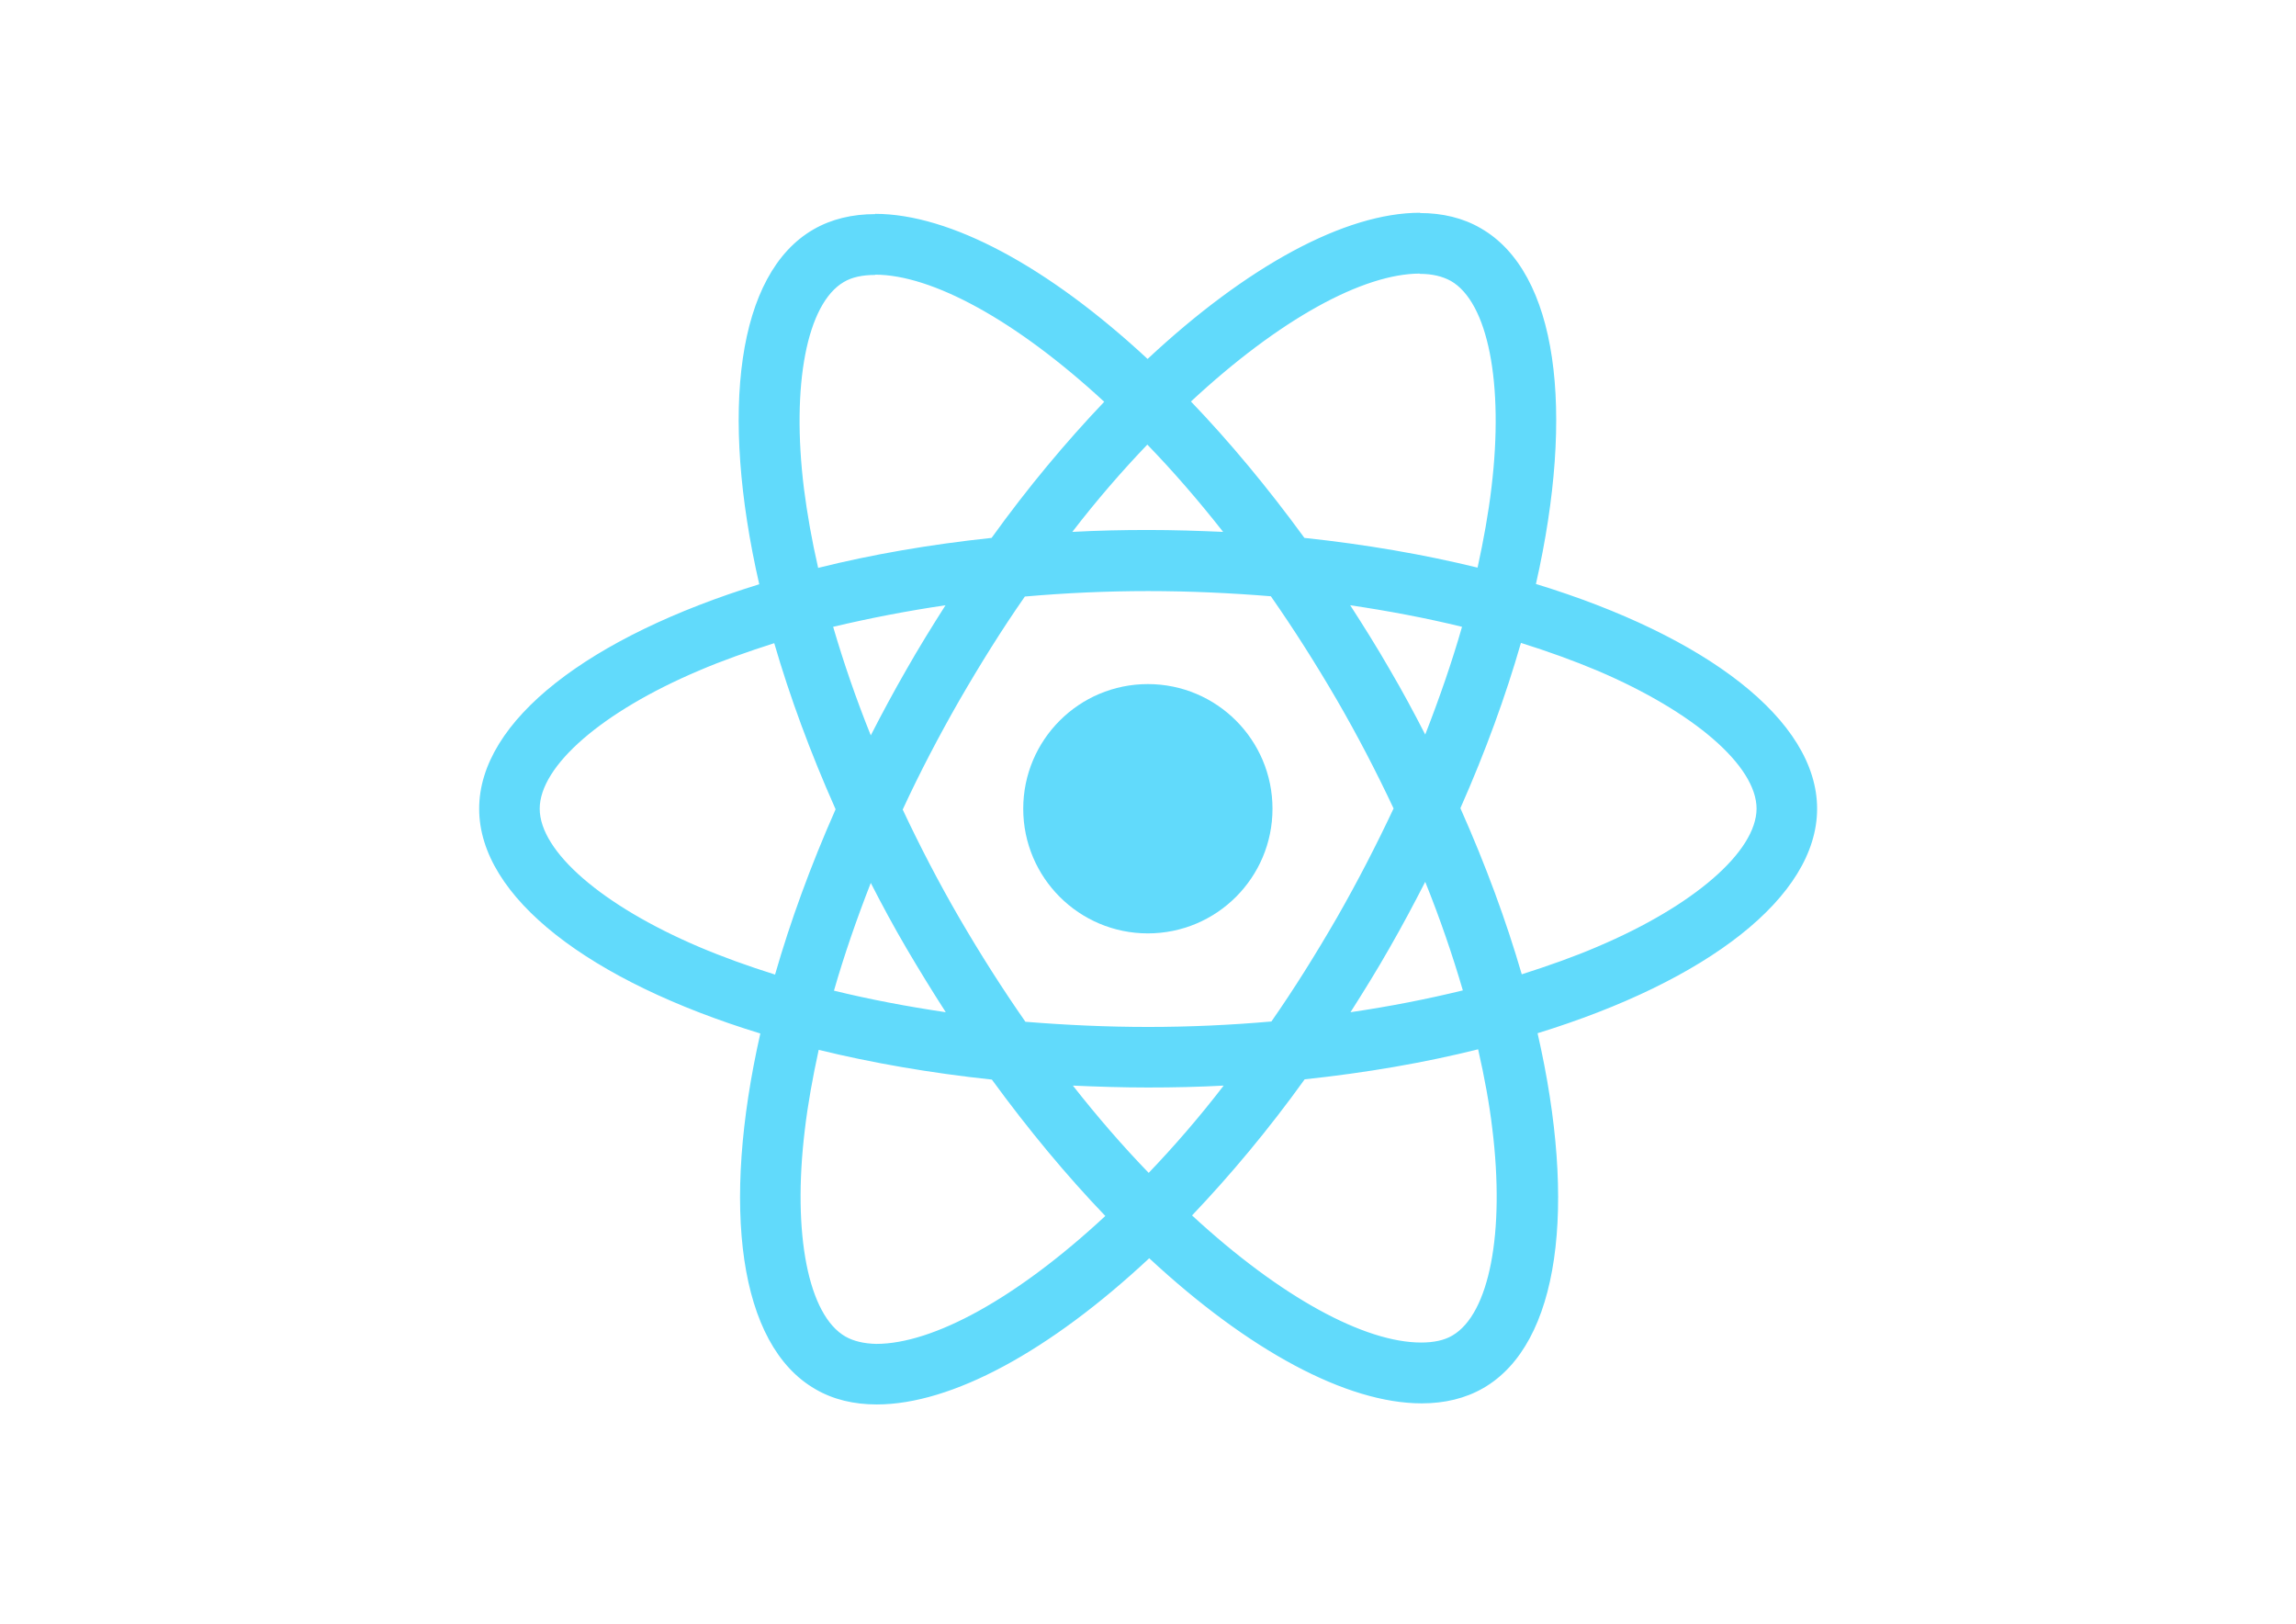
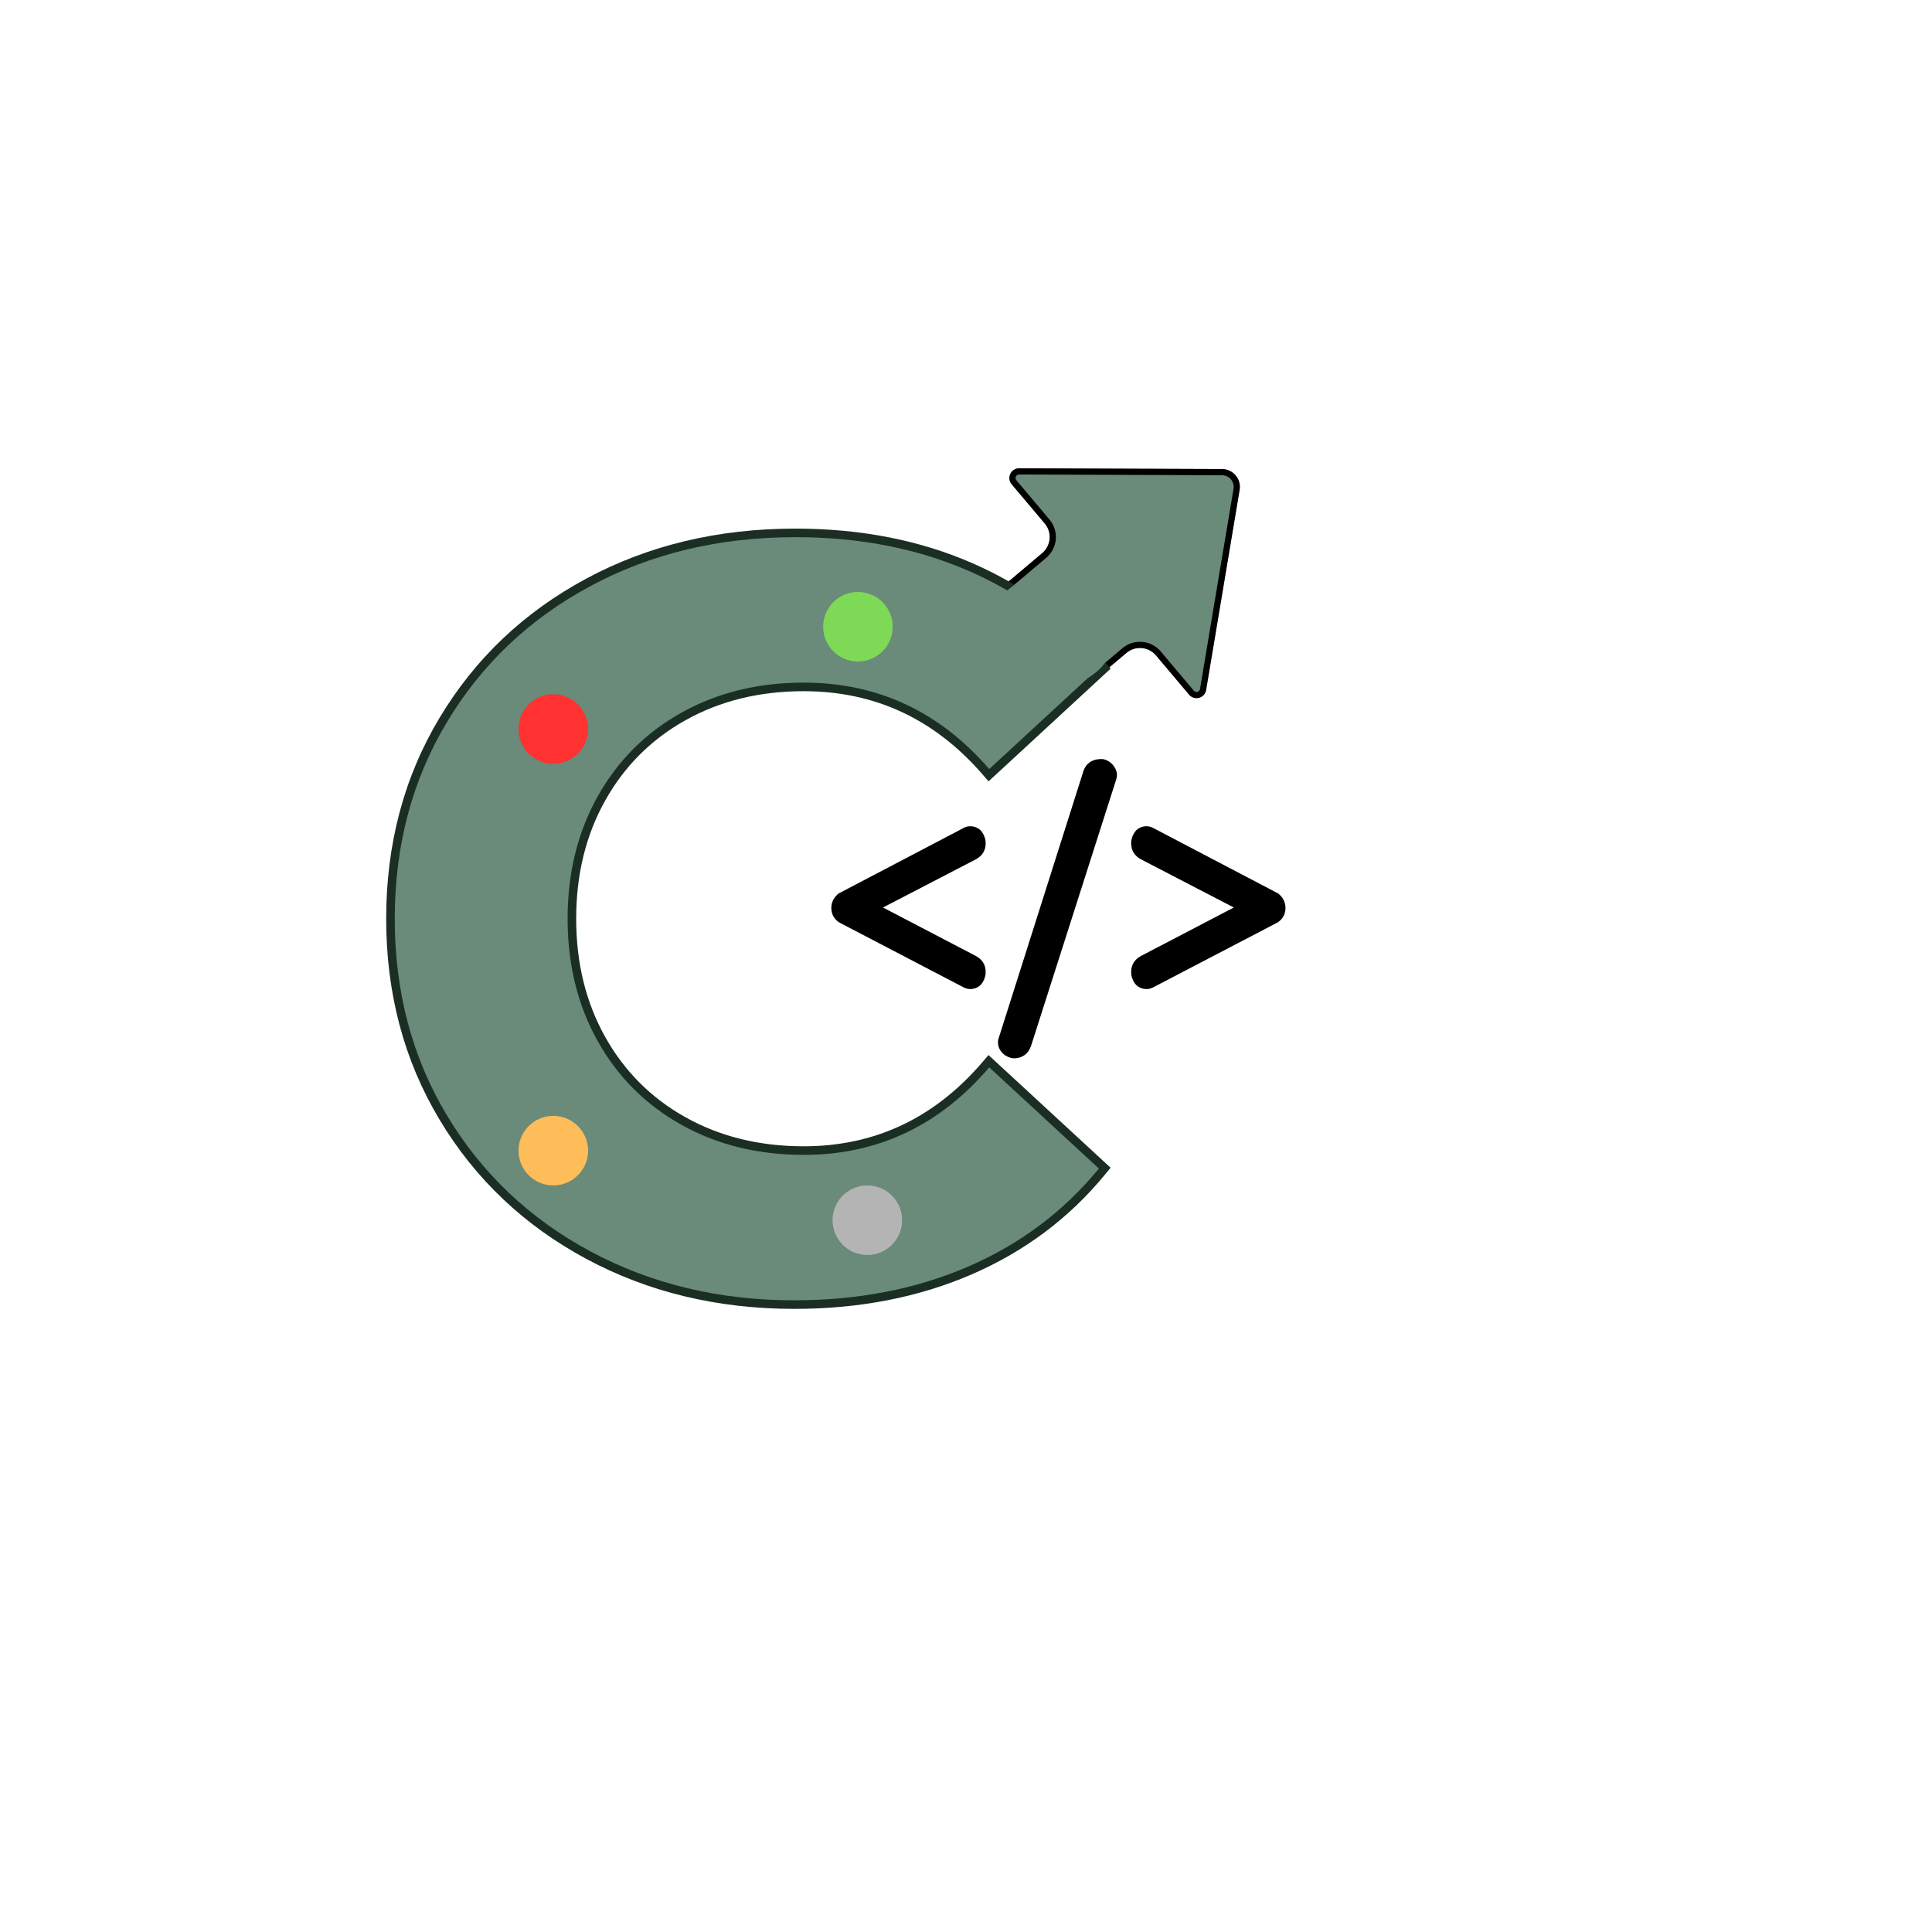
- <svg xmlns="http://www.w3.org/2000/svg" viewBox="0 0 841.9 595.3">
-   <g fill="#61DAFB">
-     <path d="M666.3 296.5c0-32.5-40.7-63.3-103.1-82.4 14.4-63.6 8-114.2-20.2-130.4-6.5-3.8-14.1-5.6-22.4-5.6v22.3c4.6 0 8.3.9 11.4 2.6 13.6 7.8 19.5 37.5 14.9 75.7-1.1 9.4-2.9 19.3-5.1 29.4-19.6-4.8-41-8.5-63.5-10.9-13.5-18.5-27.5-35.3-41.6-50 32.6-30.3 63.2-46.9 84-46.9V78c-27.5 0-63.5 19.6-99.9 53.6-36.4-33.8-72.4-53.2-99.9-53.2v22.3c20.7 0 51.4 16.5 84 46.6-14 14.7-28 31.4-41.3 49.9-22.6 2.4-44 6.1-63.6 11-2.3-10-4-19.7-5.2-29-4.7-38.2 1.1-67.9 14.6-75.8 3-1.8 6.9-2.6 11.5-2.6V78.5c-8.4 0-16 1.8-22.6 5.6-28.1 16.2-34.4 66.7-19.9 130.1-62.2 19.2-102.7 49.9-102.7 82.3 0 32.5 40.7 63.3 103.1 82.4-14.4 63.6-8 114.2 20.2 130.4 6.5 3.8 14.1 5.6 22.5 5.6 27.5 0 63.5-19.6 99.9-53.6 36.4 33.8 72.4 53.2 99.9 53.2 8.4 0 16-1.8 22.6-5.6 28.1-16.2 34.4-66.7 19.9-130.1 62-19.1 102.5-49.9 102.5-82.3zm-130.2-66.7c-3.7 12.9-8.3 26.2-13.5 39.5-4.1-8-8.4-16-13.1-24-4.6-8-9.5-15.8-14.4-23.4 14.2 2.1 27.9 4.7 41 7.9zm-45.8 106.5c-7.8 13.5-15.8 26.3-24.1 38.2-14.9 1.3-30 2-45.2 2-15.1 0-30.2-.7-45-1.9-8.3-11.9-16.4-24.6-24.2-38-7.6-13.1-14.5-26.4-20.8-39.8 6.2-13.4 13.2-26.8 20.7-39.9 7.8-13.5 15.8-26.3 24.1-38.2 14.9-1.3 30-2 45.2-2 15.1 0 30.2.7 45 1.9 8.3 11.9 16.4 24.6 24.2 38 7.6 13.1 14.5 26.4 20.8 39.8-6.3 13.4-13.2 26.8-20.7 39.9zm32.3-13c5.4 13.4 10 26.8 13.8 39.8-13.1 3.2-26.9 5.9-41.2 8 4.9-7.7 9.8-15.6 14.4-23.7 4.6-8 8.9-16.1 13-24.1zM421.2 430c-9.3-9.6-18.6-20.3-27.8-32 9 .4 18.2.7 27.5.7 9.4 0 18.7-.2 27.8-.7-9 11.7-18.3 22.4-27.5 32zm-74.4-58.9c-14.2-2.1-27.9-4.7-41-7.9 3.7-12.9 8.3-26.2 13.5-39.5 4.1 8 8.4 16 13.1 24 4.7 8 9.5 15.8 14.4 23.4zM420.7 163c9.3 9.6 18.6 20.3 27.8 32-9-.4-18.2-.7-27.5-.7-9.4 0-18.7.2-27.8.7 9-11.7 18.3-22.4 27.5-32zm-74 58.9c-4.9 7.7-9.8 15.6-14.4 23.7-4.6 8-8.9 16-13 24-5.4-13.4-10-26.8-13.8-39.8 13.1-3.1 26.9-5.8 41.2-7.9zm-90.5 125.2c-35.4-15.1-58.3-34.9-58.3-50.6 0-15.7 22.9-35.6 58.3-50.6 8.6-3.7 18-7 27.7-10.1 5.7 19.6 13.2 40 22.5 60.9-9.2 20.8-16.6 41.1-22.2 60.6-9.9-3.1-19.3-6.5-28-10.2zM310 490c-13.6-7.8-19.5-37.5-14.9-75.7 1.1-9.4 2.9-19.3 5.1-29.4 19.6 4.8 41 8.5 63.5 10.9 13.5 18.5 27.5 35.3 41.6 50-32.6 30.3-63.2 46.9-84 46.9-4.5-.1-8.3-1-11.3-2.7zm237.2-76.2c4.7 38.2-1.1 67.9-14.6 75.8-3 1.8-6.9 2.6-11.5 2.6-20.7 0-51.4-16.5-84-46.6 14-14.7 28-31.4 41.3-49.9 22.6-2.4 44-6.1 63.6-11 2.3 10.1 4.1 19.8 5.2 29.1zm38.5-66.7c-8.6 3.7-18 7-27.7 10.1-5.7-19.6-13.2-40-22.5-60.9 9.2-20.8 16.6-41.1 22.2-60.6 9.9 3.1 19.3 6.5 28.1 10.2 35.4 15.1 58.3 34.9 58.3 50.6-.1 15.7-23 35.6-58.4 50.6zM320.8 78.4z" />
-     <circle cx="420.9" cy="296.5" r="45.7" />
-     <path d="M520.5 78.1z" />
+ <svg xmlns="http://www.w3.org/2000/svg" width="1563" zoomAndPan="magnify" viewBox="0 0 1172.25 1172.25" height="1563" preserveAspectRatio="xMidYMid meet" version="1.0">
+   <defs>
+     <g />
+     <clipPath id="01013eea9c">
+       <path d="M 560 284 L 753 284 L 753 456 L 560 456 Z M 560 284 " clip-rule="nonzero" />
+     </clipPath>
+     <clipPath id="ef50a4adc6">
+       <path d="M 523.418 362.273 L 692.402 219.77 L 807.762 356.57 L 638.773 499.07 Z M 523.418 362.273 " clip-rule="nonzero" />
+     </clipPath>
+     <clipPath id="b180c835f4">
+       <path d="M 741.508 284.609 L 618.371 284.141 C 616.074 284.133 613.984 285.457 613.012 287.539 C 612.039 289.621 612.363 292.078 613.844 293.832 L 633.922 317.641 C 638.457 323.02 637.773 331.059 632.395 335.594 L 565.301 392.172 C 559.918 396.711 559.234 404.75 563.773 410.129 L 598.422 451.215 C 602.957 456.594 610.996 457.277 616.375 452.742 L 683.469 396.164 C 688.848 391.625 696.887 392.309 701.426 397.688 L 721.5 421.496 C 722.98 423.25 725.348 423.988 727.562 423.379 C 729.777 422.773 731.438 420.934 731.816 418.668 L 752.145 297.223 C 752.668 294.09 751.789 290.887 749.742 288.457 C 747.695 286.027 744.684 284.621 741.508 284.609 Z M 741.508 284.609 " clip-rule="nonzero" />
+     </clipPath>
+     <clipPath id="a39d6d7365">
+       <path d="M 0 0 L 192.879 0 L 192.879 172 L 0 172 Z M 0 0 " clip-rule="nonzero" />
+     </clipPath>
+     <clipPath id="e4c77381ef">
+       <path d="M -36.582 78.273 L 132.402 -64.23 L 247.762 72.57 L 78.773 215.07 Z M -36.582 78.273 " clip-rule="nonzero" />
+     </clipPath>
+     <clipPath id="a217a3262e">
+       <path d="M 181.508 0.609 L 58.371 0.141 C 56.074 0.133 53.984 1.457 53.012 3.539 C 52.039 5.621 52.363 8.078 53.844 9.832 L 73.922 33.641 C 78.457 39.02 77.773 47.059 72.395 51.594 L 5.301 108.172 C -0.082 112.711 -0.766 120.75 3.773 126.129 L 38.422 167.215 C 42.957 172.594 50.996 173.277 56.375 168.742 L 123.469 112.164 C 128.848 107.625 136.887 108.309 141.426 113.688 L 161.5 137.496 C 162.98 139.25 165.348 139.988 167.562 139.379 C 169.777 138.773 171.438 136.934 171.816 134.668 L 192.145 13.223 C 192.668 10.09 191.789 6.887 189.742 4.457 C 187.695 2.027 184.684 0.621 181.508 0.609 Z M 181.508 0.609 " clip-rule="nonzero" />
+     </clipPath>
+     <clipPath id="d97714fbfd">
+       <rect x="0" width="193" y="0" height="172" />
+     </clipPath>
+     <clipPath id="b0c0b44088">
+       <path d="M 560 284 L 753 284 L 753 456 L 560 456 Z M 560 284 " clip-rule="nonzero" />
+     </clipPath>
+     <clipPath id="06d3d2ac72">
+       <path d="M 519.055 357.102 L 692.098 211.18 L 816.273 358.434 L 643.234 504.355 Z M 519.055 357.102 " clip-rule="nonzero" />
+     </clipPath>
+     <clipPath id="14d069b12c">
+       <path d="M 521.336 359.805 L 691.781 216.074 L 810.414 356.758 L 639.973 500.488 Z M 521.336 359.805 " clip-rule="nonzero" />
+     </clipPath>
+     <clipPath id="042869b5cc">
+       <path d="M 741.504 284.609 L 618.371 284.141 C 616.074 284.133 613.98 285.461 613.008 287.539 C 612.039 289.621 612.363 292.078 613.844 293.836 L 633.918 317.641 C 638.453 323.02 637.77 331.059 632.391 335.594 L 565.301 392.172 C 559.918 396.707 559.234 404.746 563.773 410.125 L 598.418 451.211 C 602.957 456.594 610.992 457.277 616.375 452.738 L 683.465 396.16 C 688.848 391.625 696.883 392.309 701.422 397.688 L 721.496 421.492 C 722.977 423.25 725.344 423.984 727.559 423.379 C 729.773 422.773 731.434 420.934 731.812 418.668 L 752.141 297.227 C 752.664 294.09 751.785 290.887 749.738 288.457 C 747.691 286.027 744.68 284.621 741.504 284.609 Z M 741.504 284.609 " clip-rule="nonzero" />
+     </clipPath>
+     <clipPath id="b592aec663">
+       <path d="M 505.152 719.266 L 547.363 719.266 L 547.363 761.477 L 505.152 761.477 Z M 505.152 719.266 " clip-rule="nonzero" />
+     </clipPath>
+     <clipPath id="cff1547f9a">
+       <path d="M 526.258 719.266 C 514.602 719.266 505.152 728.715 505.152 740.371 C 505.152 752.027 514.602 761.477 526.258 761.477 C 537.914 761.477 547.363 752.027 547.363 740.371 C 547.363 728.715 537.914 719.266 526.258 719.266 Z M 526.258 719.266 " clip-rule="nonzero" />
+     </clipPath>
+     <clipPath id="46defcaf1e">
+       <path d="M 0.152 0.266 L 42.363 0.266 L 42.363 42.477 L 0.152 42.477 Z M 0.152 0.266 " clip-rule="nonzero" />
+     </clipPath>
+     <clipPath id="699cdeb967">
+       <path d="M 21.258 0.266 C 9.602 0.266 0.152 9.715 0.152 21.371 C 0.152 33.027 9.602 42.477 21.258 42.477 C 32.914 42.477 42.363 33.027 42.363 21.371 C 42.363 9.715 32.914 0.266 21.258 0.266 Z M 21.258 0.266 " clip-rule="nonzero" />
+     </clipPath>
+     <clipPath id="3af7267724">
+       <rect x="0" width="43" y="0" height="43" />
+     </clipPath>
+     <clipPath id="c90b819ba4">
+       <path d="M 314.613 677.059 L 356.82 677.059 L 356.82 719.266 L 314.613 719.266 Z M 314.613 677.059 " clip-rule="nonzero" />
+     </clipPath>
+     <clipPath id="f91f7ec02e">
+       <path d="M 335.715 677.059 C 324.062 677.059 314.613 686.508 314.613 698.164 C 314.613 709.816 324.062 719.266 335.715 719.266 C 347.371 719.266 356.82 709.816 356.82 698.164 C 356.82 686.508 347.371 677.059 335.715 677.059 Z M 335.715 677.059 " clip-rule="nonzero" />
+     </clipPath>
+     <clipPath id="727f376367">
+       <path d="M 0.613 0.059 L 42.82 0.059 L 42.82 42.266 L 0.613 42.266 Z M 0.613 0.059 " clip-rule="nonzero" />
+     </clipPath>
+     <clipPath id="453733c750">
+       <path d="M 21.715 0.059 C 10.062 0.059 0.613 9.508 0.613 21.164 C 0.613 32.816 10.062 42.266 21.715 42.266 C 33.371 42.266 42.82 32.816 42.82 21.164 C 42.82 9.508 33.371 0.059 21.715 0.059 Z M 21.715 0.059 " clip-rule="nonzero" />
+     </clipPath>
+     <clipPath id="abc191edf2">
+       <rect x="0" width="43" y="0" height="43" />
+     </clipPath>
+     <clipPath id="e4a0210f87">
+       <path d="M 314.613 421.223 L 356.82 421.223 L 356.82 463.434 L 314.613 463.434 Z M 314.613 421.223 " clip-rule="nonzero" />
+     </clipPath>
+     <clipPath id="70cc07c5ec">
+       <path d="M 335.715 421.223 C 324.062 421.223 314.613 430.672 314.613 442.328 C 314.613 453.984 324.062 463.434 335.715 463.434 C 347.371 463.434 356.82 453.984 356.82 442.328 C 356.82 430.672 347.371 421.223 335.715 421.223 Z M 335.715 421.223 " clip-rule="nonzero" />
+     </clipPath>
+     <clipPath id="b6f606a8d0">
+       <path d="M 0.613 0.223 L 42.82 0.223 L 42.82 42.434 L 0.613 42.434 Z M 0.613 0.223 " clip-rule="nonzero" />
+     </clipPath>
+     <clipPath id="531a703142">
+       <path d="M 21.715 0.223 C 10.062 0.223 0.613 9.672 0.613 21.328 C 0.613 32.984 10.062 42.434 21.715 42.434 C 33.371 42.434 42.82 32.984 42.82 21.328 C 42.82 9.672 33.371 0.223 21.715 0.223 Z M 21.715 0.223 " clip-rule="nonzero" />
+     </clipPath>
+     <clipPath id="f74c391004">
+       <rect x="0" width="43" y="0" height="43" />
+     </clipPath>
+     <clipPath id="52bd28bbde">
+       <path d="M 499.449 359.164 L 541.656 359.164 L 541.656 401.375 L 499.449 401.375 Z M 499.449 359.164 " clip-rule="nonzero" />
+     </clipPath>
+     <clipPath id="4ae241935d">
+       <path d="M 520.555 359.164 C 508.898 359.164 499.449 368.613 499.449 380.27 C 499.449 391.926 508.898 401.375 520.555 401.375 C 532.207 401.375 541.656 391.926 541.656 380.27 C 541.656 368.613 532.207 359.164 520.555 359.164 Z M 520.555 359.164 " clip-rule="nonzero" />
+     </clipPath>
+     <clipPath id="f52e5864a4">
+       <path d="M 0.449 0.164 L 42.656 0.164 L 42.656 42.375 L 0.449 42.375 Z M 0.449 0.164 " clip-rule="nonzero" />
+     </clipPath>
+     <clipPath id="cead847cf8">
+       <path d="M 21.555 0.164 C 9.898 0.164 0.449 9.613 0.449 21.27 C 0.449 32.926 9.898 42.375 21.555 42.375 C 33.207 42.375 42.656 32.926 42.656 21.27 C 42.656 9.613 33.207 0.164 21.555 0.164 Z M 21.555 0.164 " clip-rule="nonzero" />
+     </clipPath>
+     <clipPath id="f11ddb0890">
+       <rect x="0" width="43" y="0" height="43" />
+     </clipPath>
+     <clipPath id="d5204115ae">
+       <path d="M 608 345 L 677 345 L 677 416 L 608 416 Z M 608 345 " clip-rule="nonzero" />
+     </clipPath>
+     <clipPath id="b244b753c7">
+       <path d="M 645.137 332.668 L 689.074 389.594 L 639.336 427.98 L 595.402 371.055 Z M 645.137 332.668 " clip-rule="nonzero" />
+     </clipPath>
+     <clipPath id="d4a5648bad">
+       <path d="M 664.332 357.535 L 669.797 364.617 C 674.887 371.211 677.148 379.559 676.086 387.82 C 675.02 396.086 670.719 403.586 664.121 408.676 C 657.527 413.77 649.18 416.031 640.914 414.965 C 632.652 413.902 625.152 409.598 620.059 403.004 L 614.594 395.922 C 609.504 389.328 607.242 380.98 608.309 372.719 C 609.371 364.453 613.676 356.953 620.27 351.859 C 626.863 346.77 635.211 344.508 643.477 345.574 C 651.738 346.637 659.242 350.941 664.332 357.535 Z M 664.332 357.535 " clip-rule="nonzero" />
+     </clipPath>
+     <clipPath id="9cab77e806">
+       <path d="M 0 0 L 69 0 L 69 71 L 0 71 Z M 0 0 " clip-rule="nonzero" />
+     </clipPath>
+     <clipPath id="b95fa31c4b">
+       <path d="M 37.137 -12.332 L 81.074 44.594 L 31.336 82.98 L -12.598 26.055 Z M 37.137 -12.332 " clip-rule="nonzero" />
+     </clipPath>
+     <clipPath id="6cfb694426">
+       <path d="M 56.332 12.535 L 61.797 19.617 C 66.887 26.211 69.148 34.559 68.086 42.82 C 67.02 51.086 62.719 58.586 56.121 63.676 C 49.527 68.77 41.18 71.031 32.914 69.965 C 24.652 68.902 17.152 64.598 12.059 58.004 L 6.594 50.922 C 1.504 44.328 -0.758 35.98 0.309 27.719 C 1.371 19.453 5.676 11.953 12.27 6.859 C 18.863 1.77 27.211 -0.492 35.477 0.574 C 43.738 1.637 51.242 5.941 56.332 12.535 Z M 56.332 12.535 " clip-rule="nonzero" />
+     </clipPath>
+     <clipPath id="ff9bd0a8e4">
+       <rect x="0" width="69" y="0" height="71" />
+     </clipPath>
+     <clipPath id="0e956a5c8a">
+       <rect x="0" width="287" y="0" height="220" />
+     </clipPath>
+     <clipPath id="b9236437d0">
+       <path d="M 591 341 L 646 341 L 646 387 L 591 387 Z M 591 341 " clip-rule="nonzero" />
+     </clipPath>
+     <clipPath id="f758e9740a">
+       <path d="M 637.867 337.617 L 649.094 352.16 L 599.328 390.566 L 588.105 376.023 Z M 637.867 337.617 " clip-rule="nonzero" />
+     </clipPath>
+     <clipPath id="9ed4ebe8fa">
+       <path d="M 643.48 344.887 C 646.582 348.902 645.836 354.672 641.82 357.77 L 606.629 384.934 C 602.613 388.035 596.844 387.289 593.746 383.273 C 590.645 379.258 591.387 373.492 595.402 370.391 L 630.598 343.227 C 634.613 340.129 640.383 340.871 643.48 344.887 Z M 643.48 344.887 " clip-rule="nonzero" />
+     </clipPath>
+     <clipPath id="76907dab23">
+       <path d="M 0 0 L 55 0 L 55 46 L 0 46 Z M 0 0 " clip-rule="nonzero" />
+     </clipPath>
+     <clipPath id="f7c909a0a5">
+       <path d="M 46.867 -3.383 L 58.094 11.16 L 8.328 49.566 L -2.895 35.023 Z M 46.867 -3.383 " clip-rule="nonzero" />
+     </clipPath>
+     <clipPath id="29f80d1532">
+       <path d="M 52.48 3.887 C 55.582 7.902 54.836 13.672 50.82 16.77 L 15.629 43.934 C 11.613 47.035 5.844 46.289 2.746 42.273 C -0.355 38.258 0.387 32.492 4.402 29.391 L 39.598 2.227 C 43.613 -0.871 49.383 -0.129 52.48 3.887 Z M 52.48 3.887 " clip-rule="nonzero" />
+     </clipPath>
+     <clipPath id="1703e0342e">
+       <rect x="0" width="55" y="0" height="46" />
+     </clipPath>
+   </defs>
+   <g clip-path="url(#01013eea9c)">
+     <g clip-path="url(#ef50a4adc6)">
+       <g clip-path="url(#b180c835f4)">
+         <g transform="matrix(1, 0, 0, 1, 560, 284)">
+           <g clip-path="url(#d97714fbfd)">
+             <g clip-path="url(#a39d6d7365)">
+               <g clip-path="url(#e4c77381ef)">
+                 <g clip-path="url(#a217a3262e)">
+                   <path fill="#6a8a7a" d="M -40.945 73.102 L 132.062 -72.793 L 256.148 74.348 L 83.137 220.242 Z M -40.945 73.102 " fill-opacity="1" fill-rule="nonzero" />
+                 </g>
+               </g>
+             </g>
+           </g>
+         </g>
+       </g>
+     </g>
+   </g>
+   <g clip-path="url(#b0c0b44088)">
+     <g clip-path="url(#06d3d2ac72)">
+       <g clip-path="url(#14d069b12c)">
+         <g clip-path="url(#042869b5cc)">
+           <path stroke-linecap="butt" transform="matrix(0.572986, -0.483185, 0.483185, 0.572986, 519.0555, 357.0992)" fill="none" stroke-linejoin="miter" d="M 289.234 117.391 L 164.048 11.007 C 161.712 9.024 158.434 8.577 155.655 9.86 C 152.876 11.151 151.093 13.936 151.091 17.002 L 151.092 58.547 C 151.091 67.934 143.479 75.545 134.092 75.545 L 17.002 75.548 C 7.611 75.543 -0.001 83.155 0.003 92.545 L 0 164.248 C 0 173.642 7.608 181.251 17.002 181.251 L 134.093 181.248 C 143.483 181.252 151.091 188.86 151.094 198.25 L 151.094 239.796 C 151.093 242.862 152.875 245.647 155.655 246.934 C 158.435 248.222 161.711 247.773 164.046 245.788 L 289.23 139.409 C 292.462 136.659 294.321 132.636 294.323 128.398 C 294.325 124.159 292.463 120.135 289.234 117.391 Z M 289.234 117.391 " stroke="#000000" stroke-width="10" stroke-opacity="1" stroke-miterlimit="4" />
+         </g>
+       </g>
+     </g>
+   </g>
+   <g fill="#1b2e24" fill-opacity="1">
+     <g transform="translate(214.5732, 781.2973)">
+       <g>
+         <path d="M 267.336 12.871 C 220.84 12.871 178.77 2.75 141.121 -17.488 C 103.398 -37.766 73.742 -65.902 52.145 -101.895 C 30.547 -137.895 19.746 -178.543 19.746 -223.844 C 19.746 -269.148 30.547 -309.797 52.145 -345.797 C 73.742 -381.789 103.398 -409.926 141.121 -430.203 C 178.77 -450.441 221.055 -460.562 267.977 -460.562 C 307.496 -460.562 343.258 -453.598 375.258 -439.664 C 407.348 -425.691 434.316 -405.602 456.16 -379.387 L 459.32 -375.594 L 385.238 -307.207 L 381.727 -311.262 C 352.488 -345.027 316.277 -361.91 273.09 -361.91 C 246.281 -361.91 222.395 -356.055 201.438 -344.344 C 180.547 -332.668 164.266 -316.387 152.594 -295.5 C 140.883 -274.543 135.027 -250.656 135.027 -223.844 C 135.027 -197.035 140.883 -173.148 152.594 -152.191 C 164.266 -131.301 180.547 -115.02 201.438 -103.348 C 222.395 -91.637 246.281 -85.781 273.09 -85.781 C 316.266 -85.781 352.469 -102.867 381.703 -137.047 L 385.211 -141.145 L 459.293 -72.766 L 456.188 -68.977 C 434.336 -42.316 407.246 -22 374.926 -8.023 C 342.715 5.906 306.852 12.871 267.336 12.871 Z M 267.336 2.477 C 305.418 2.477 339.906 -4.203 370.801 -17.562 C 401.578 -30.871 427.363 -50.207 448.148 -75.562 L 452.168 -72.27 L 448.645 -68.453 L 382.129 -129.848 L 385.652 -133.668 L 389.602 -130.289 C 358.293 -93.688 319.457 -75.387 273.09 -75.387 C 244.477 -75.387 218.898 -81.684 196.367 -94.277 C 173.766 -106.906 156.152 -124.52 143.523 -147.121 C 130.93 -169.656 124.633 -195.23 124.633 -223.844 C 124.633 -252.461 130.93 -278.035 143.523 -300.57 C 156.152 -323.172 173.766 -340.785 196.367 -353.414 C 218.898 -366.008 244.477 -372.305 273.09 -372.305 C 319.441 -372.305 358.273 -354.223 389.582 -318.062 L 385.652 -314.664 L 382.129 -318.48 L 448.645 -379.879 L 452.168 -376.059 L 448.176 -372.734 C 427.383 -397.684 401.695 -416.82 371.109 -430.137 C 340.43 -443.492 306.055 -450.168 267.977 -450.168 C 222.797 -450.168 182.152 -440.461 146.043 -421.051 C 110 -401.676 81.672 -374.809 61.059 -340.449 C 40.445 -306.098 30.141 -267.23 30.141 -223.844 C 30.141 -180.461 40.445 -141.594 61.059 -107.242 C 81.672 -72.883 110 -46.016 146.043 -26.641 C 182.156 -7.227 222.586 2.477 267.336 2.477 Z M 267.336 2.477 " />
+       </g>
+     </g>
+   </g>
+   <g fill="#6a8a7a" fill-opacity="1">
+     <g transform="translate(214.5732, 781.2973)">
+       <g>
+         <path d="M 267.344 7.672 C 221.719 7.672 180.461 -2.238 143.578 -22.062 C 106.703 -41.883 77.707 -69.383 56.594 -104.562 C 35.488 -139.738 24.938 -179.5 24.938 -223.844 C 24.938 -268.188 35.488 -307.945 56.594 -343.125 C 77.707 -378.301 106.703 -405.801 143.578 -425.625 C 180.461 -445.457 221.93 -455.375 267.984 -455.375 C 306.773 -455.375 341.836 -448.551 373.172 -434.906 C 404.516 -421.258 430.848 -401.645 452.172 -376.062 L 385.656 -314.672 C 355.383 -349.629 317.863 -367.109 273.094 -367.109 C 245.375 -367.109 220.641 -361.031 198.891 -348.875 C 177.148 -336.727 160.203 -319.781 148.047 -298.031 C 135.898 -276.289 129.828 -251.562 129.828 -223.844 C 129.828 -196.133 135.898 -171.406 148.047 -149.656 C 160.203 -127.914 177.148 -110.969 198.891 -98.812 C 220.641 -86.656 245.375 -80.578 273.094 -80.578 C 317.863 -80.578 355.383 -98.273 385.656 -133.672 L 452.172 -72.266 C 430.848 -46.254 404.41 -26.426 372.859 -12.781 C 341.305 0.852 306.133 7.672 267.344 7.672 Z M 267.344 7.672 " />
+       </g>
+     </g>
+   </g>
+   <g clip-path="url(#b592aec663)">
+     <g clip-path="url(#cff1547f9a)">
+       <g transform="matrix(1, 0, 0, 1, 505, 719)">
+         <g clip-path="url(#3af7267724)">
+           <g clip-path="url(#46defcaf1e)">
+             <g clip-path="url(#699cdeb967)">
+               <path fill="#b4b4b4" d="M 0.152 0.266 L 42.363 0.266 L 42.363 42.477 L 0.152 42.477 Z M 0.152 0.266 " fill-opacity="1" fill-rule="nonzero" />
+             </g>
+           </g>
+         </g>
+       </g>
+     </g>
+   </g>
+   <g clip-path="url(#c90b819ba4)">
+     <g clip-path="url(#f91f7ec02e)">
+       <g transform="matrix(1, 0, 0, 1, 314, 677)">
+         <g clip-path="url(#abc191edf2)">
+           <g clip-path="url(#727f376367)">
+             <g clip-path="url(#453733c750)">
+               <path fill="#ffbd59" d="M 0.613 0.059 L 42.82 0.059 L 42.82 42.266 L 0.613 42.266 Z M 0.613 0.059 " fill-opacity="1" fill-rule="nonzero" />
+             </g>
+           </g>
+         </g>
+       </g>
+     </g>
+   </g>
+   <g clip-path="url(#e4a0210f87)">
+     <g clip-path="url(#70cc07c5ec)">
+       <g transform="matrix(1, 0, 0, 1, 314, 421)">
+         <g clip-path="url(#f74c391004)">
+           <g clip-path="url(#b6f606a8d0)">
+             <g clip-path="url(#531a703142)">
+               <path fill="#ff3131" d="M 0.613 0.223 L 42.82 0.223 L 42.82 42.434 L 0.613 42.434 Z M 0.613 0.223 " fill-opacity="1" fill-rule="nonzero" />
+             </g>
+           </g>
+         </g>
+       </g>
+     </g>
+   </g>
+   <g clip-path="url(#52bd28bbde)">
+     <g clip-path="url(#4ae241935d)">
+       <g transform="matrix(1, 0, 0, 1, 499, 359)">
+         <g clip-path="url(#f11ddb0890)">
+           <g clip-path="url(#f52e5864a4)">
+             <g clip-path="url(#cead847cf8)">
+               <path fill="#7ed957" d="M 0.449 0.164 L 42.656 0.164 L 42.656 42.375 L 0.449 42.375 Z M 0.449 0.164 " fill-opacity="1" fill-rule="nonzero" />
+             </g>
+           </g>
+         </g>
+       </g>
+     </g>
+   </g>
+   <g clip-path="url(#d5204115ae)">
+     <g clip-path="url(#b244b753c7)">
+       <g clip-path="url(#d4a5648bad)">
+         <g transform="matrix(1, 0, 0, 1, 608, 345)">
+           <g clip-path="url(#ff9bd0a8e4)">
+             <g clip-path="url(#9cab77e806)">
+               <g clip-path="url(#b95fa31c4b)">
+                 <g clip-path="url(#6cfb694426)">
+                   <path fill="#6a8a7a" d="M 37.137 -12.332 L 80.922 44.398 L 31.188 82.785 L -12.598 26.055 Z M 37.137 -12.332 " fill-opacity="1" fill-rule="nonzero" />
+                 </g>
+               </g>
+             </g>
+           </g>
+         </g>
+       </g>
+     </g>
+   </g>
+   <g transform="matrix(1, 0, 0, 1, 499, 425)">
+     <g clip-path="url(#0e956a5c8a)">
+       <g fill="#000000" fill-opacity="1">
+         <g transform="translate(0.448973, 174.9301)">
+           <g>
+             <path d="M 9.547 -40.328 C 6.492 -42.484 4.969 -45.41 4.969 -49.109 C 4.969 -50.004 5.062 -50.832 5.25 -51.594 C 5.445 -52.352 5.734 -53.117 6.109 -53.891 C 7.004 -55.547 8.148 -56.883 9.547 -57.906 L 9.75 -58.094 L 9.938 -58.094 L 85.031 -97.453 C 85.664 -97.836 86.332 -98.125 87.031 -98.312 C 87.738 -98.508 88.473 -98.609 89.234 -98.609 C 91.66 -98.609 93.766 -97.781 95.547 -96.125 C 96.816 -94.719 97.707 -93.062 98.219 -91.156 C 98.477 -90.383 98.609 -89.426 98.609 -88.281 C 98.609 -83.945 96.633 -80.703 92.688 -78.547 L 36.312 -49.297 L 92.688 -19.875 C 96.633 -17.707 98.609 -14.457 98.609 -10.125 C 98.609 -8.977 98.477 -8.023 98.219 -7.266 C 97.707 -5.348 96.816 -3.691 95.547 -2.297 C 93.766 -0.641 91.66 0.188 89.234 0.188 C 87.836 0.188 86.438 -0.191 85.031 -0.953 L 9.938 -40.125 L 9.75 -40.328 Z M 9.547 -40.328 " />
+           </g>
+         </g>
+       </g>
+       <g fill="#000000" fill-opacity="1">
+         <g transform="translate(105.5459, 174.9301)">
+           <g>
+             <path d="M 3.062 38.219 C 2.164 37.195 1.555 36.016 1.234 34.672 C 0.922 33.336 0.891 32.035 1.141 30.766 L 1.344 30.578 L 1.344 30.188 L 52.938 -132.422 C 53.957 -135.098 55.613 -137.008 57.906 -138.156 C 58.926 -138.664 60.039 -139.016 61.25 -139.203 C 62.457 -139.398 63.633 -139.438 64.781 -139.312 C 67.332 -138.801 69.438 -137.461 71.094 -135.297 C 72.875 -133.004 73.508 -130.52 73 -127.844 L 72.812 -127.656 L 72.812 -127.266 L 20.828 35.359 L 20.641 35.547 C 19.742 37.961 18.211 39.742 16.047 40.891 C 13.879 42.035 11.586 42.422 9.172 42.047 C 8.922 41.91 8.602 41.812 8.219 41.75 C 7.832 41.688 7.477 41.555 7.156 41.359 C 6.844 41.172 6.523 41.016 6.203 40.891 C 5.891 40.766 5.602 40.602 5.344 40.406 C 5.094 40.219 4.805 39.992 4.484 39.734 C 4.172 39.484 3.883 39.227 3.625 38.969 C 3.375 38.719 3.188 38.469 3.062 38.219 Z M 3.062 38.219 " />
+           </g>
+         </g>
+       </g>
+       <g fill="#000000" fill-opacity="1">
+         <g transform="translate(180.8335, 174.9301)">
+           <g>
+             <path d="M 15.859 0.188 C 13.441 0.188 11.336 -0.641 9.547 -2.297 C 8.91 -2.93 8.367 -3.691 7.922 -4.578 C 7.484 -5.473 7.133 -6.332 6.875 -7.156 C 6.625 -7.988 6.5 -8.977 6.5 -10.125 C 6.5 -14.457 8.473 -17.707 12.422 -19.875 L 68.797 -49.297 L 12.422 -78.547 C 8.473 -80.703 6.5 -83.945 6.5 -88.281 C 6.5 -89.426 6.625 -90.383 6.875 -91.156 C 7.383 -93.062 8.273 -94.719 9.547 -96.125 C 11.336 -97.781 13.441 -98.609 15.859 -98.609 C 17.266 -98.609 18.664 -98.223 20.062 -97.453 L 95.172 -58.094 L 95.359 -58.094 L 95.547 -57.906 C 96.953 -56.883 98.098 -55.547 98.984 -53.891 C 99.367 -53.117 99.656 -52.352 99.844 -51.594 C 100.039 -50.832 100.141 -50.004 100.141 -49.109 C 100.141 -45.41 98.609 -42.484 95.547 -40.328 L 95.359 -40.328 L 95.172 -40.125 L 20.062 -0.953 C 18.664 -0.191 17.266 0.188 15.859 0.188 Z M 15.859 0.188 " />
+           </g>
+         </g>
+       </g>
+     </g>
+   </g>
+   <g clip-path="url(#b9236437d0)">
+     <g clip-path="url(#f758e9740a)">
+       <g clip-path="url(#9ed4ebe8fa)">
+         <g transform="matrix(1, 0, 0, 1, 591, 341)">
+           <g clip-path="url(#1703e0342e)">
+             <g clip-path="url(#76907dab23)">
+               <g clip-path="url(#f7c909a0a5)">
+                 <g clip-path="url(#29f80d1532)">
+                   <path fill="#6a8a7a" d="M 46.867 -3.383 L 58.094 11.16 L 8.328 49.566 L -2.895 35.023 Z M 46.867 -3.383 " fill-opacity="1" fill-rule="nonzero" />
+                 </g>
+               </g>
+             </g>
+           </g>
+         </g>
+       </g>
+     </g>
  </g>
</svg>
